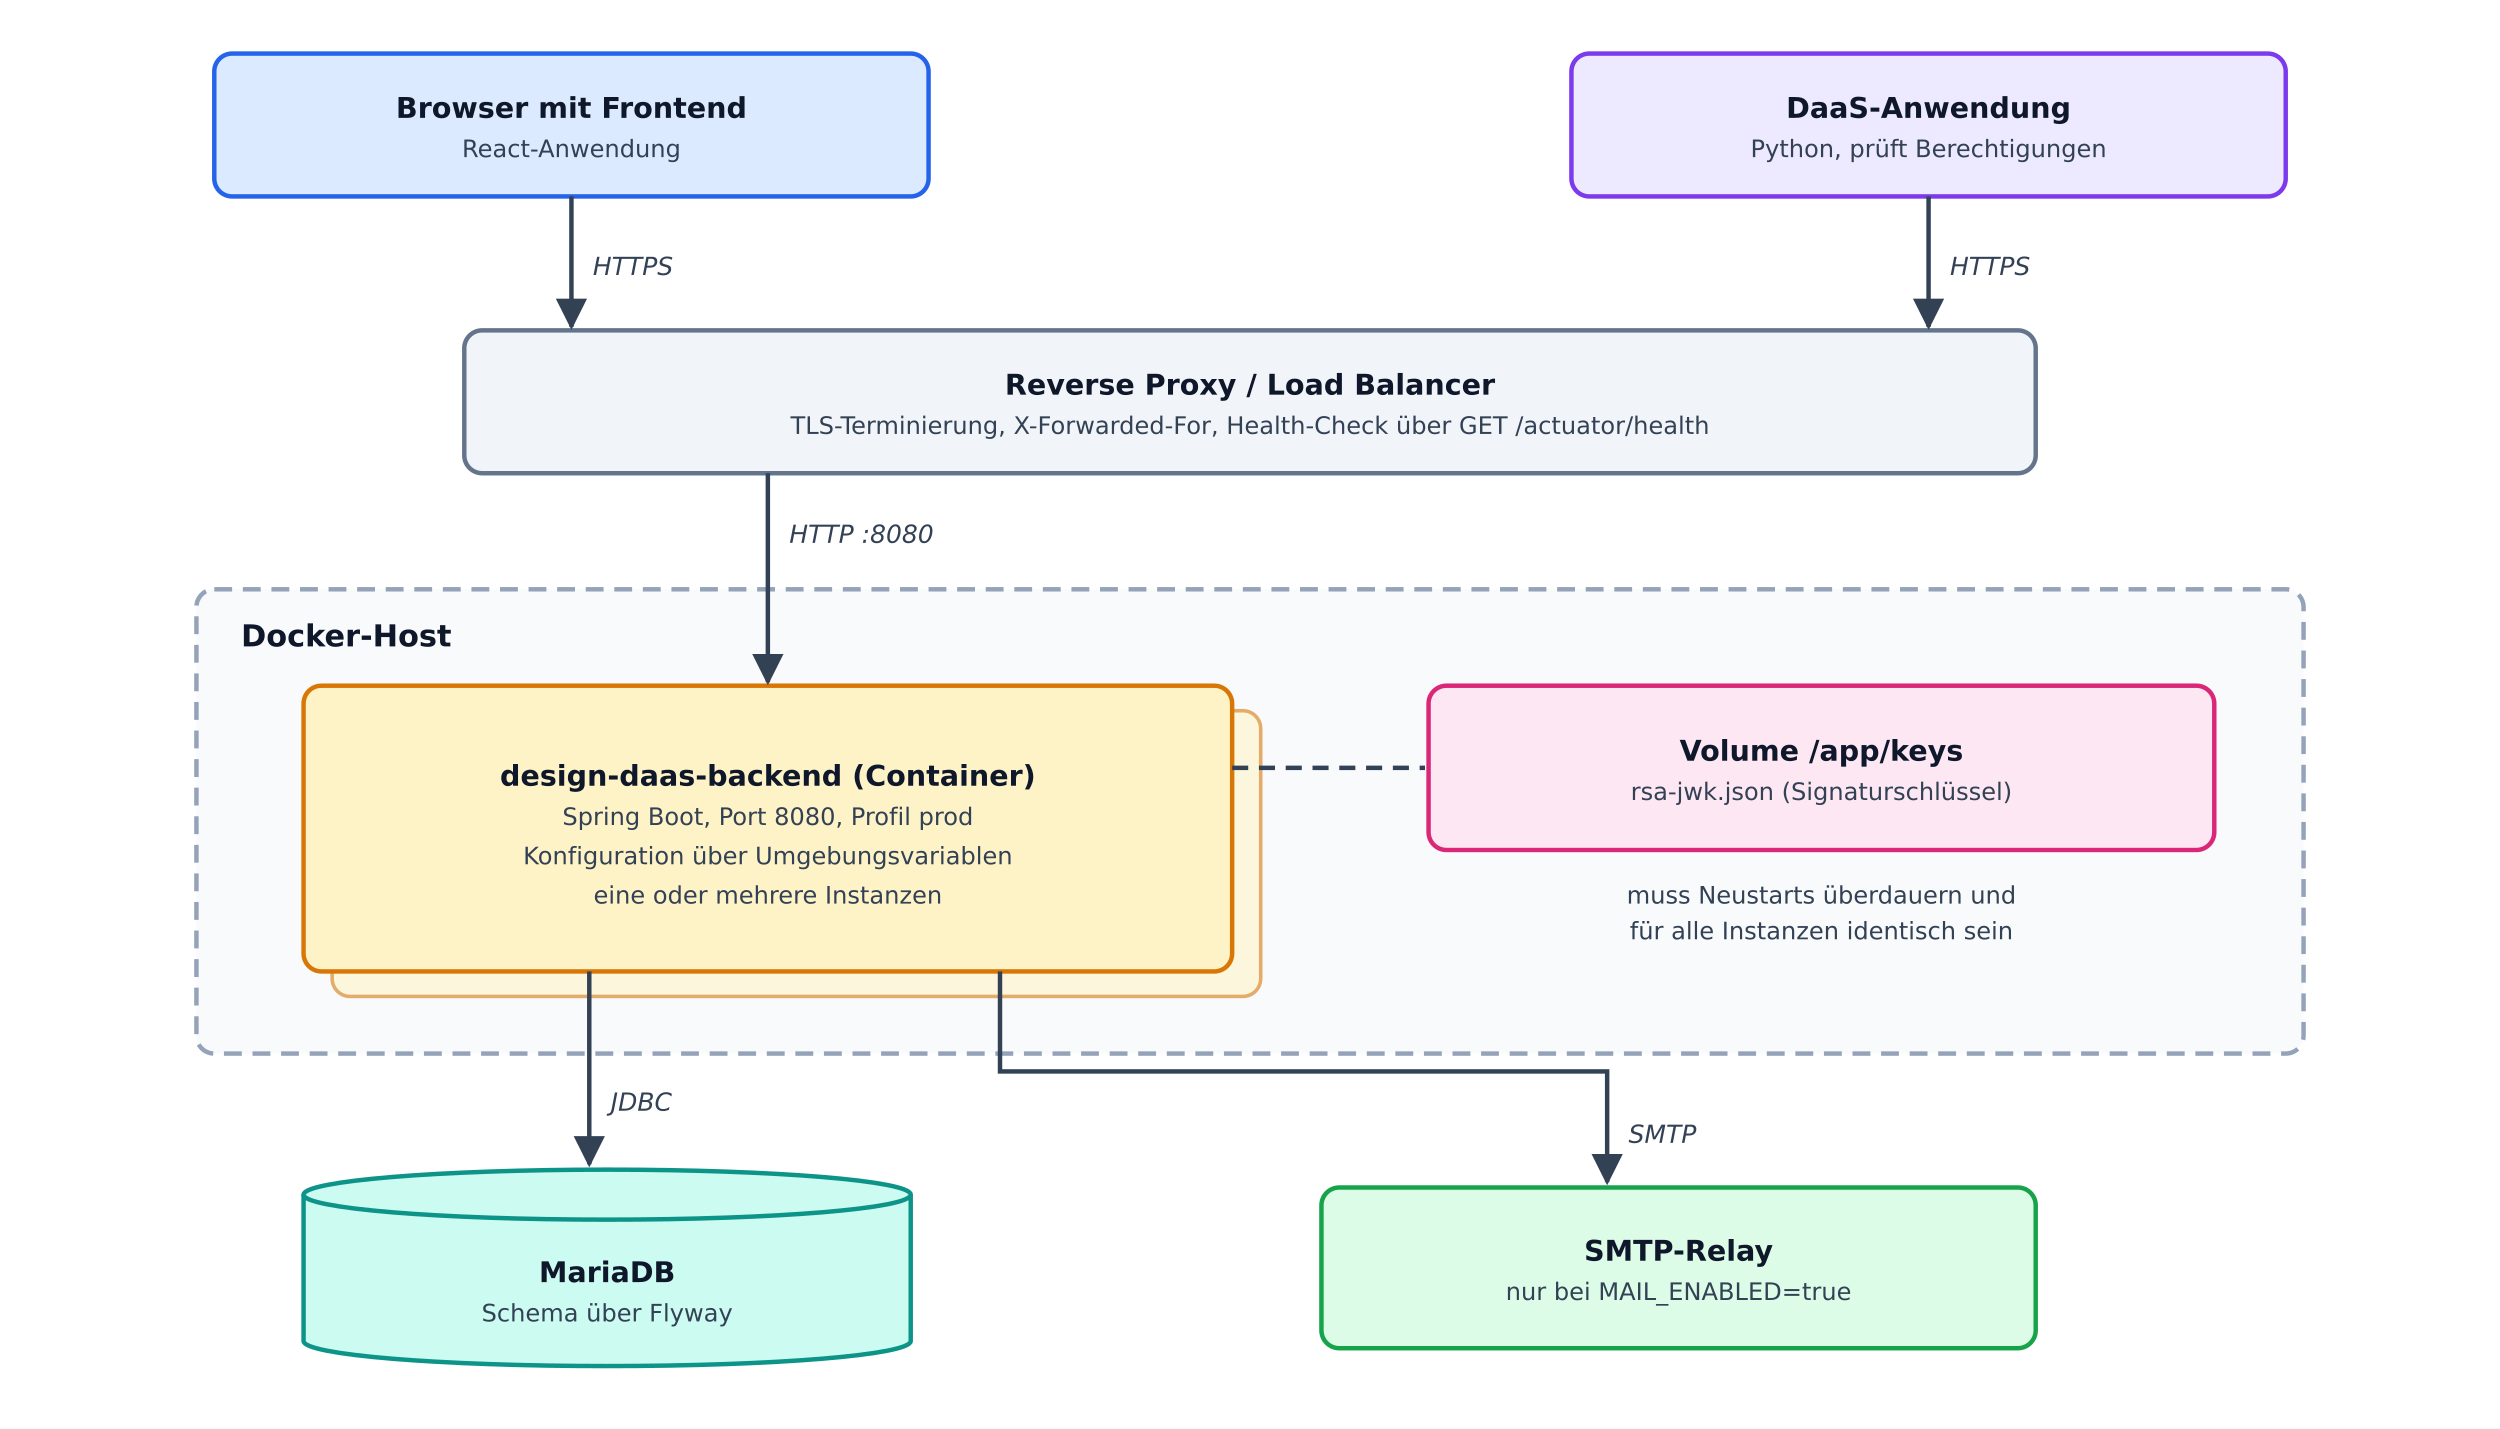
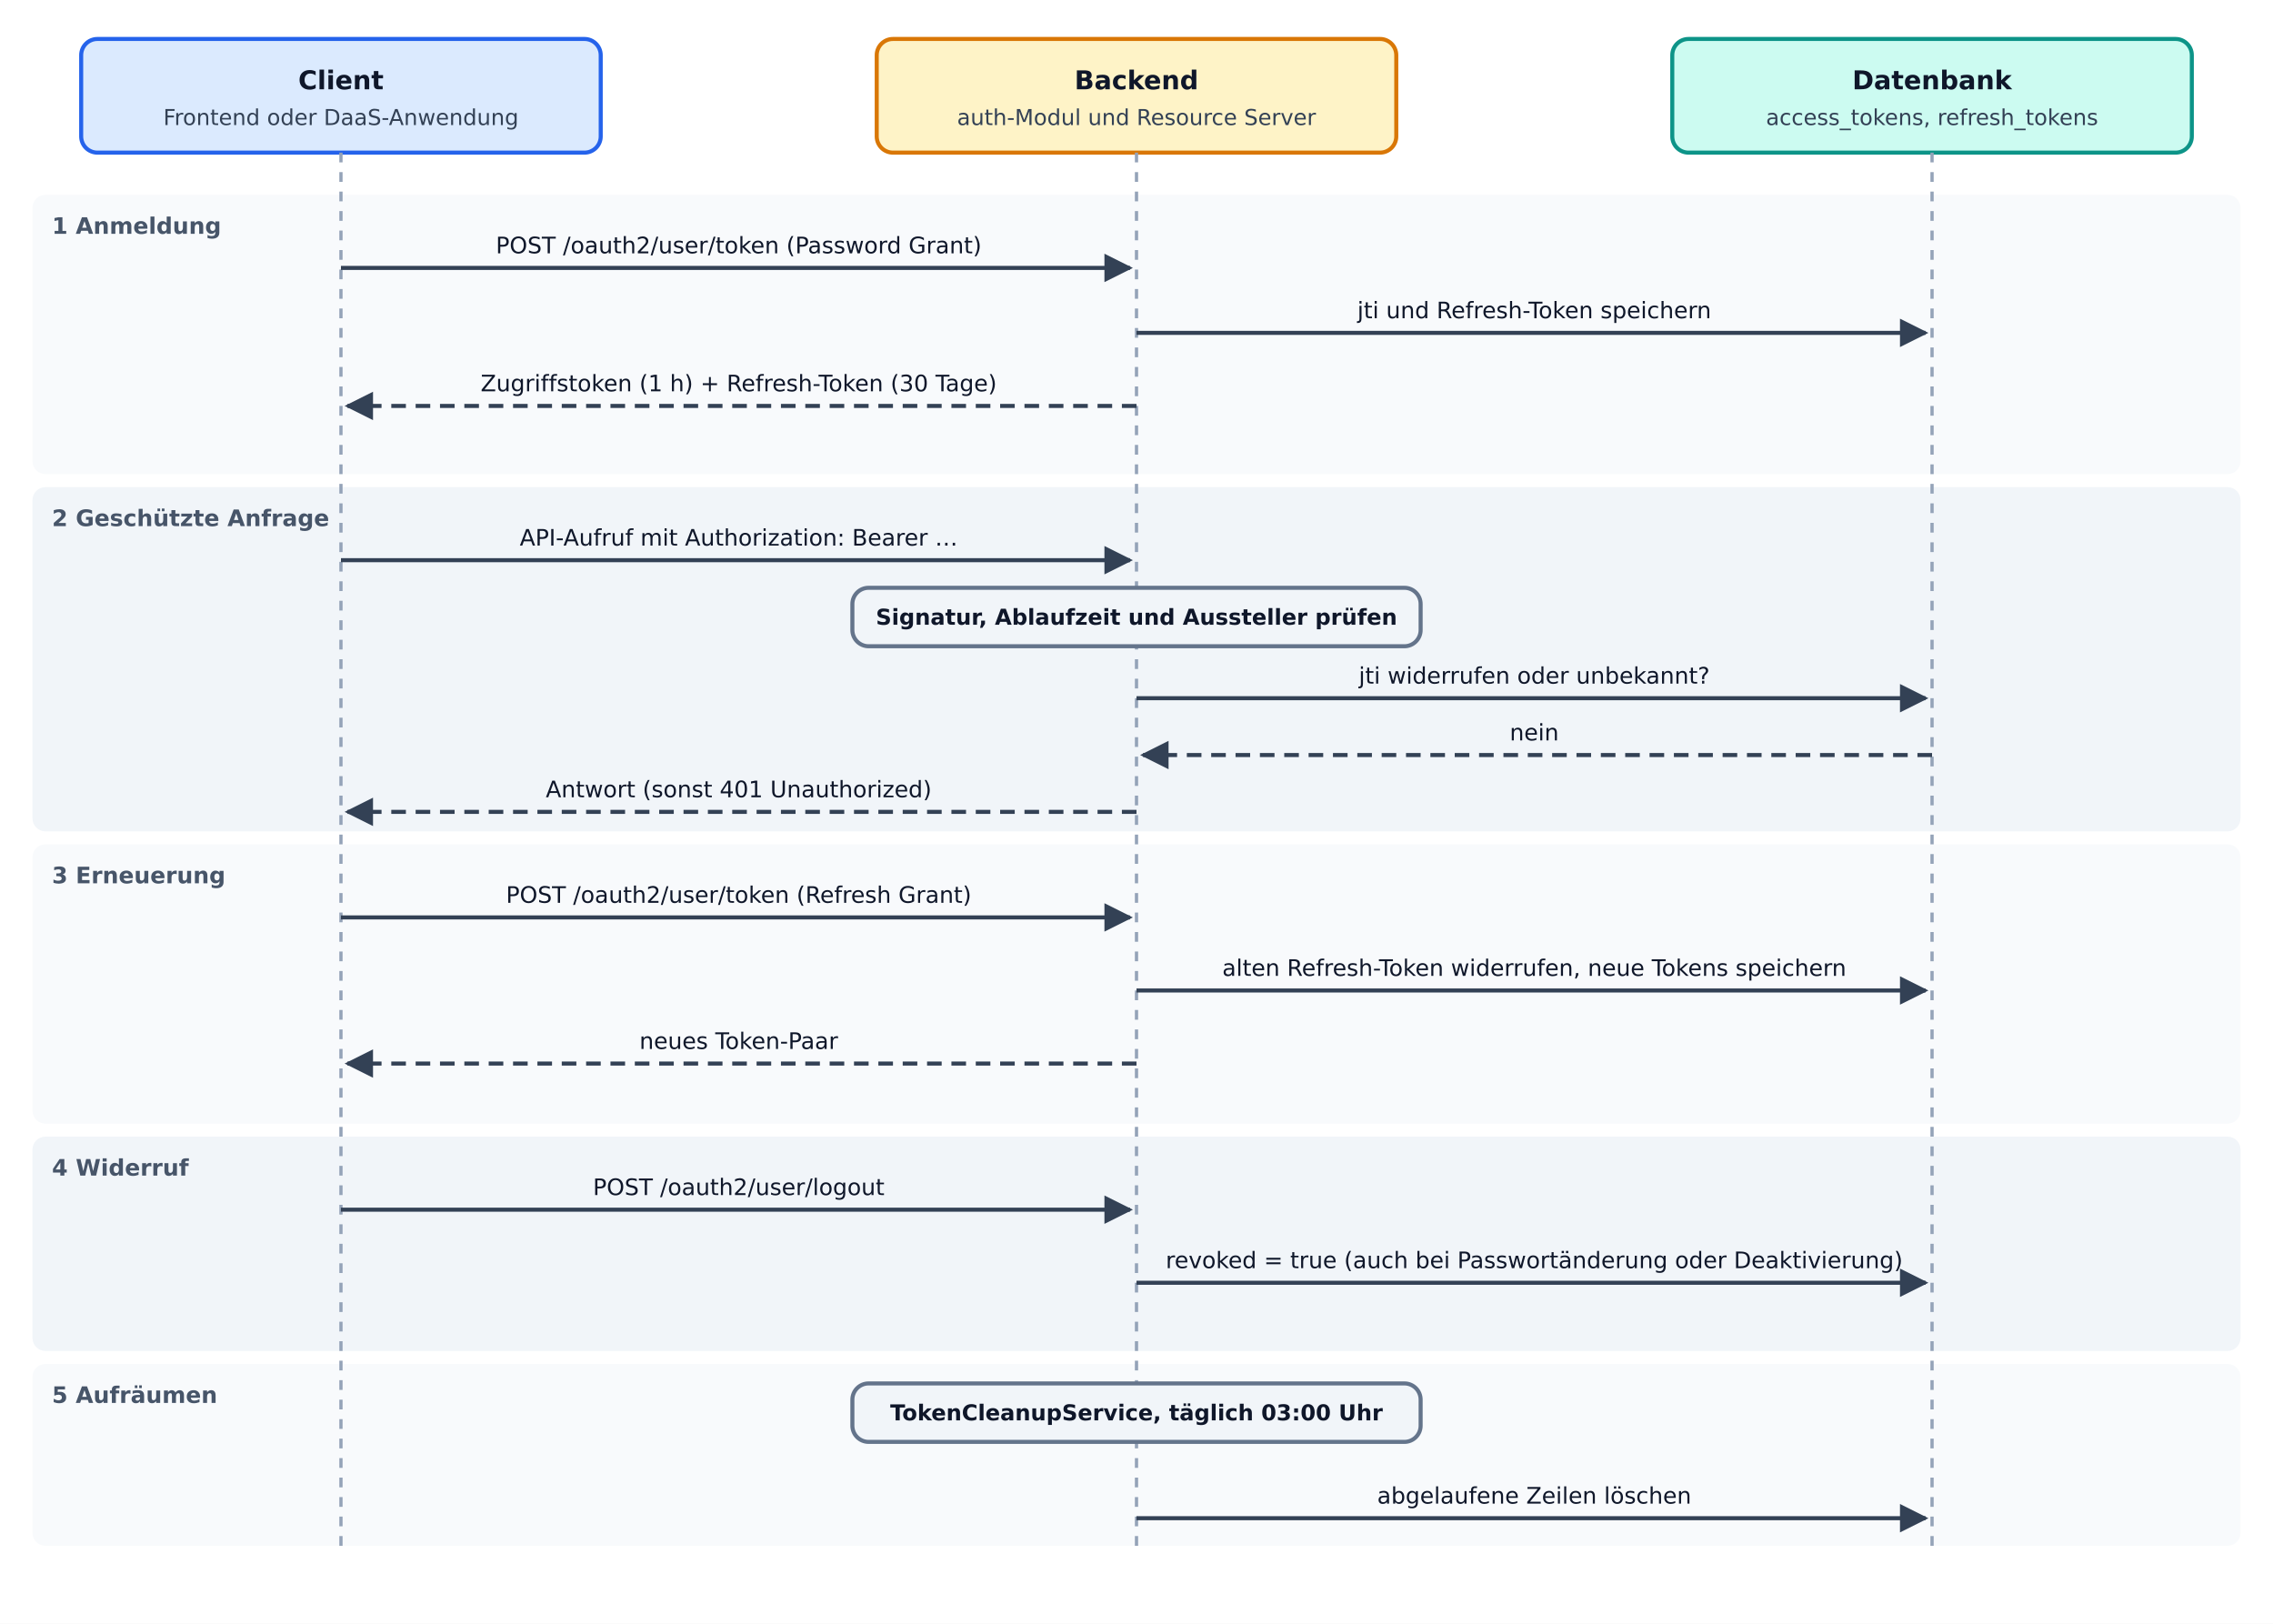
- <svg xmlns="http://www.w3.org/2000/svg" width="2800" height="1600" viewBox="0 0 1400 800">
+ <svg xmlns="http://www.w3.org/2000/svg" width="2800" height="2000" viewBox="0 0 1400 1000">
  <defs>
    <marker id="a" viewBox="0 0 10 10" refX="9" refY="5" markerWidth="7" markerHeight="7" orient="auto">
      <path d="M0,0 L10,5 L0,10 z" fill="#334155" />
    </marker>
    <marker id="r" viewBox="0 0 10 10" refX="9" refY="5" markerWidth="7" markerHeight="7" orient="auto">
      <path d="M0,0 L10,5 L0,10 z" fill="#dc2626" />
    </marker>
    <marker id="g" viewBox="0 0 10 10" refX="9" refY="5" markerWidth="7" markerHeight="7" orient="auto">
      <path d="M0,0 L10,5 L0,10 z" fill="#16a34a" />
    </marker>
  </defs>
-   <rect width="1400" height="800" fill="#ffffff" />
-   <rect x="120" y="30" width="400" height="80" rx="10" fill="#dbeafe" stroke="#2563eb" stroke-width="2.5" />
-   <text x="320" y="66" font-family="DejaVu Sans" font-size="16" font-weight="bold" fill="#0f172a" text-anchor="middle">Browser mit Frontend</text>
-   <text x="320" y="88" font-family="DejaVu Sans" font-size="13.5" fill="#334155" text-anchor="middle">React-Anwendung</text>
-   <rect x="880" y="30" width="400" height="80" rx="10" fill="#ede9fe" stroke="#7c3aed" stroke-width="2.5" />
-   <text x="1080" y="66" font-family="DejaVu Sans" font-size="16" font-weight="bold" fill="#0f172a" text-anchor="middle">DaaS-Anwendung</text>
-   <text x="1080" y="88" font-family="DejaVu Sans" font-size="13.5" fill="#334155" text-anchor="middle">Python, prüft Berechtigungen</text>
-   <rect x="260" y="185" width="880" height="80" rx="10" fill="#f1f5f9" stroke="#64748b" stroke-width="2.5" />
-   <text x="700" y="221" font-family="DejaVu Sans" font-size="16" font-weight="bold" fill="#0f172a" text-anchor="middle">Reverse Proxy / Load Balancer</text>
-   <text x="700" y="243" font-family="DejaVu Sans" font-size="13.5" fill="#334155" text-anchor="middle">TLS-Terminierung, X-Forwarded-For, Health-Check über GET /actuator/health</text>
-   <path d="M320,110 L320,183" fill="none" stroke="#334155" stroke-width="2.5" marker-end="url(#a)" />
-   <text x="332" y="154" font-family="DejaVu Sans" font-size="14" font-style="italic" fill="#334155" text-anchor="start">HTTPS</text>
-   <path d="M1080,110 L1080,183" fill="none" stroke="#334155" stroke-width="2.5" marker-end="url(#a)" />
-   <text x="1092" y="154" font-family="DejaVu Sans" font-size="14" font-style="italic" fill="#334155" text-anchor="start">HTTPS</text>
-   <rect x="110" y="330" width="1180" height="260" rx="10" fill="#f8fafc" stroke="#94a3b8" stroke-width="2.5" stroke-dasharray="10 6" />
-   <text x="700" y="466" font-family="DejaVu Sans" font-size="16" font-weight="bold" fill="#0f172a" text-anchor="middle" />
-   <text x="135" y="362" font-family="DejaVu Sans" font-size="17" font-weight="bold" fill="#0f172a" text-anchor="start">Docker-Host</text>
-   <rect x="186" y="398" width="520" height="160" rx="10" fill="#fef3c7" stroke="#d97706" stroke-width="2" opacity="0.6" />
-   <rect x="170" y="384" width="520" height="160" rx="10" fill="#fef3c7" stroke="#d97706" stroke-width="2.5" />
-   <text x="430" y="440" font-family="DejaVu Sans" font-size="16" font-weight="bold" fill="#0f172a" text-anchor="middle">design-daas-backend (Container)</text>
-   <text x="430" y="462" font-family="DejaVu Sans" font-size="13.5" fill="#334155" text-anchor="middle">Spring Boot, Port 8080, Profil prod</text>
-   <text x="430" y="484" font-family="DejaVu Sans" font-size="13.5" fill="#334155" text-anchor="middle">Konfiguration über Umgebungsvariablen</text>
-   <text x="430" y="506" font-family="DejaVu Sans" font-size="13.5" fill="#334155" text-anchor="middle">eine oder mehrere Instanzen</text>
-   <path d="M430,265 L430,382" fill="none" stroke="#334155" stroke-width="2.5" marker-end="url(#a)" />
-   <text x="442" y="304" font-family="DejaVu Sans" font-size="14" font-style="italic" fill="#334155" text-anchor="start">HTTP :8080</text>
-   <rect x="800" y="384" width="440" height="92" rx="10" fill="#fce7f3" stroke="#db2777" stroke-width="2.5" />
-   <text x="1020" y="426" font-family="DejaVu Sans" font-size="16" font-weight="bold" fill="#0f172a" text-anchor="middle">Volume /app/keys</text>
-   <text x="1020" y="448" font-family="DejaVu Sans" font-size="13.5" fill="#334155" text-anchor="middle">rsa-jwk.json (Signaturschlüssel)</text>
-   <path d="M690,430 L798,430" fill="none" stroke="#334155" stroke-width="2.5" stroke-dasharray="9 6" />
-   <text x="1020" y="506" font-family="DejaVu Sans" font-size="13.5" fill="#334155" text-anchor="middle">muss Neustarts überdauern und</text>
-   <text x="1020" y="526" font-family="DejaVu Sans" font-size="13.5" fill="#334155" text-anchor="middle">für alle Instanzen identisch sein</text>
-   <path d="M330,544 L330,652" fill="none" stroke="#334155" stroke-width="2.5" marker-end="url(#a)" />
-   <text x="342" y="622" font-family="DejaVu Sans" font-size="14" font-style="italic" fill="#334155" text-anchor="start">JDBC</text>
-   <path d="M560,544 L560,600 L900,600 L900,662" fill="none" stroke="#334155" stroke-width="2.5" marker-end="url(#a)" />
-   <text x="912" y="640" font-family="DejaVu Sans" font-size="14" font-style="italic" fill="#334155" text-anchor="start">SMTP</text>
-   <path d="M170,669 v82 a170,14 0 0 0 340,0 v-82" fill="#ccfbf1" stroke="#0d9488" stroke-width="2.5" />
-   <ellipse cx="340" cy="669" rx="170" ry="14" fill="#ccfbf1" stroke="#0d9488" stroke-width="2.5" />
-   <text x="340" y="718" font-family="DejaVu Sans" font-size="16" font-weight="bold" fill="#0f172a" text-anchor="middle">MariaDB</text>
-   <text x="340" y="740" font-family="DejaVu Sans" font-size="13.5" fill="#334155" text-anchor="middle">Schema über Flyway</text>
-   <rect x="740" y="665" width="400" height="90" rx="10" fill="#dcfce7" stroke="#16a34a" stroke-width="2.5" />
-   <text x="940" y="706" font-family="DejaVu Sans" font-size="16" font-weight="bold" fill="#0f172a" text-anchor="middle">SMTP-Relay</text>
-   <text x="940" y="728" font-family="DejaVu Sans" font-size="13.5" fill="#334155" text-anchor="middle">nur bei MAIL_ENABLED=true</text>
+   <rect width="1400" height="1000" fill="#ffffff" />
+   <rect x="20" y="120" width="1360" height="172" rx="8" fill="#f8fafc" />
+   <text x="32" y="144" font-family="DejaVu Sans" font-size="14" font-weight="bold" fill="#475569" text-anchor="start">1  Anmeldung</text>
+   <rect x="20" y="300" width="1360" height="212" rx="8" fill="#f1f5f9" />
+   <text x="32" y="324" font-family="DejaVu Sans" font-size="14" font-weight="bold" fill="#475569" text-anchor="start">2  Geschützte Anfrage</text>
+   <rect x="20" y="520" width="1360" height="172" rx="8" fill="#f8fafc" />
+   <text x="32" y="544" font-family="DejaVu Sans" font-size="14" font-weight="bold" fill="#475569" text-anchor="start">3  Erneuerung</text>
+   <rect x="20" y="700" width="1360" height="132" rx="8" fill="#f1f5f9" />
+   <text x="32" y="724" font-family="DejaVu Sans" font-size="14" font-weight="bold" fill="#475569" text-anchor="start">4  Widerruf</text>
+   <rect x="20" y="840" width="1360" height="112" rx="8" fill="#f8fafc" />
+   <text x="32" y="864" font-family="DejaVu Sans" font-size="14" font-weight="bold" fill="#475569" text-anchor="start">5  Aufräumen</text>
+   <rect x="50" y="24" width="320" height="70" rx="10" fill="#dbeafe" stroke="#2563eb" stroke-width="2.5" />
+   <text x="210" y="55" font-family="DejaVu Sans" font-size="16" font-weight="bold" fill="#0f172a" text-anchor="middle">Client</text>
+   <text x="210" y="77" font-family="DejaVu Sans" font-size="13.5" fill="#334155" text-anchor="middle">Frontend oder DaaS-Anwendung</text>
+   <line x1="210" y1="94" x2="210" y2="955" stroke="#94a3b8" stroke-width="2" stroke-dasharray="6 6" />
+   <rect x="540" y="24" width="320" height="70" rx="10" fill="#fef3c7" stroke="#d97706" stroke-width="2.5" />
+   <text x="700" y="55" font-family="DejaVu Sans" font-size="16" font-weight="bold" fill="#0f172a" text-anchor="middle">Backend</text>
+   <text x="700" y="77" font-family="DejaVu Sans" font-size="13.5" fill="#334155" text-anchor="middle">auth-Modul und Resource Server</text>
+   <line x1="700" y1="94" x2="700" y2="955" stroke="#94a3b8" stroke-width="2" stroke-dasharray="6 6" />
+   <rect x="1030" y="24" width="320" height="70" rx="10" fill="#ccfbf1" stroke="#0d9488" stroke-width="2.5" />
+   <text x="1190" y="55" font-family="DejaVu Sans" font-size="16" font-weight="bold" fill="#0f172a" text-anchor="middle">Datenbank</text>
+   <text x="1190" y="77" font-family="DejaVu Sans" font-size="13.5" fill="#334155" text-anchor="middle">access_tokens, refresh_tokens</text>
+   <line x1="1190" y1="94" x2="1190" y2="955" stroke="#94a3b8" stroke-width="2" stroke-dasharray="6 6" />
+   <path d="M210,165 L696,165" fill="none" stroke="#334155" stroke-width="2.5" marker-end="url(#a)" />
+   <text x="455" y="156" font-family="DejaVu Sans" font-size="14" fill="#0f172a" text-anchor="middle">POST /oauth2/user/token (Password Grant)</text>
+   <path d="M700,205 L1186,205" fill="none" stroke="#334155" stroke-width="2.5" marker-end="url(#a)" />
+   <text x="945" y="196" font-family="DejaVu Sans" font-size="14" fill="#0f172a" text-anchor="middle">jti und Refresh-Token speichern</text>
+   <path d="M700,250 L214,250" fill="none" stroke="#334155" stroke-width="2.5" stroke-dasharray="9 6" marker-end="url(#a)" />
+   <text x="455" y="241" font-family="DejaVu Sans" font-size="14" fill="#0f172a" text-anchor="middle">Zugriffstoken (1 h) + Refresh-Token (30 Tage)</text>
+   <path d="M210,345 L696,345" fill="none" stroke="#334155" stroke-width="2.5" marker-end="url(#a)" />
+   <text x="455" y="336" font-family="DejaVu Sans" font-size="14" fill="#0f172a" text-anchor="middle">API-Aufruf mit Authorization: Bearer …</text>
+   <rect x="525" y="362" width="350" height="36" rx="10" fill="#f1f5f9" stroke="#64748b" stroke-width="2.5" />
+   <text x="700" y="384.75" font-family="DejaVu Sans" font-size="13.5" font-weight="bold" fill="#0f172a" text-anchor="middle">Signatur, Ablaufzeit und Aussteller prüfen</text>
+   <path d="M700,430 L1186,430" fill="none" stroke="#334155" stroke-width="2.5" marker-end="url(#a)" />
+   <text x="945" y="421" font-family="DejaVu Sans" font-size="14" fill="#0f172a" text-anchor="middle">jti widerrufen oder unbekannt?</text>
+   <path d="M1190,465 L704,465" fill="none" stroke="#334155" stroke-width="2.5" stroke-dasharray="9 6" marker-end="url(#a)" />
+   <text x="945" y="456" font-family="DejaVu Sans" font-size="14" fill="#0f172a" text-anchor="middle">nein</text>
+   <path d="M700,500 L214,500" fill="none" stroke="#334155" stroke-width="2.5" stroke-dasharray="9 6" marker-end="url(#a)" />
+   <text x="455" y="491" font-family="DejaVu Sans" font-size="14" fill="#0f172a" text-anchor="middle">Antwort (sonst 401 Unauthorized)</text>
+   <path d="M210,565 L696,565" fill="none" stroke="#334155" stroke-width="2.5" marker-end="url(#a)" />
+   <text x="455" y="556" font-family="DejaVu Sans" font-size="14" fill="#0f172a" text-anchor="middle">POST /oauth2/user/token (Refresh Grant)</text>
+   <path d="M700,610 L1186,610" fill="none" stroke="#334155" stroke-width="2.5" marker-end="url(#a)" />
+   <text x="945" y="601" font-family="DejaVu Sans" font-size="14" fill="#0f172a" text-anchor="middle">alten Refresh-Token widerrufen, neue Tokens speichern</text>
+   <path d="M700,655 L214,655" fill="none" stroke="#334155" stroke-width="2.5" stroke-dasharray="9 6" marker-end="url(#a)" />
+   <text x="455" y="646" font-family="DejaVu Sans" font-size="14" fill="#0f172a" text-anchor="middle">neues Token-Paar</text>
+   <path d="M210,745 L696,745" fill="none" stroke="#334155" stroke-width="2.5" marker-end="url(#a)" />
+   <text x="455" y="736" font-family="DejaVu Sans" font-size="14" fill="#0f172a" text-anchor="middle">POST /oauth2/user/logout</text>
+   <path d="M700,790 L1186,790" fill="none" stroke="#334155" stroke-width="2.5" marker-end="url(#a)" />
+   <text x="945" y="781" font-family="DejaVu Sans" font-size="14" fill="#0f172a" text-anchor="middle">revoked = true (auch bei Passwortänderung oder Deaktivierung)</text>
+   <rect x="525" y="852" width="350" height="36" rx="10" fill="#f1f5f9" stroke="#64748b" stroke-width="2.5" />
+   <text x="700" y="874.75" font-family="DejaVu Sans" font-size="13.5" font-weight="bold" fill="#0f172a" text-anchor="middle">TokenCleanupService, täglich 03:00 Uhr</text>
+   <path d="M700,935 L1186,935" fill="none" stroke="#334155" stroke-width="2.5" marker-end="url(#a)" />
+   <text x="945" y="926" font-family="DejaVu Sans" font-size="14" fill="#0f172a" text-anchor="middle">abgelaufene Zeilen löschen</text>
</svg>
